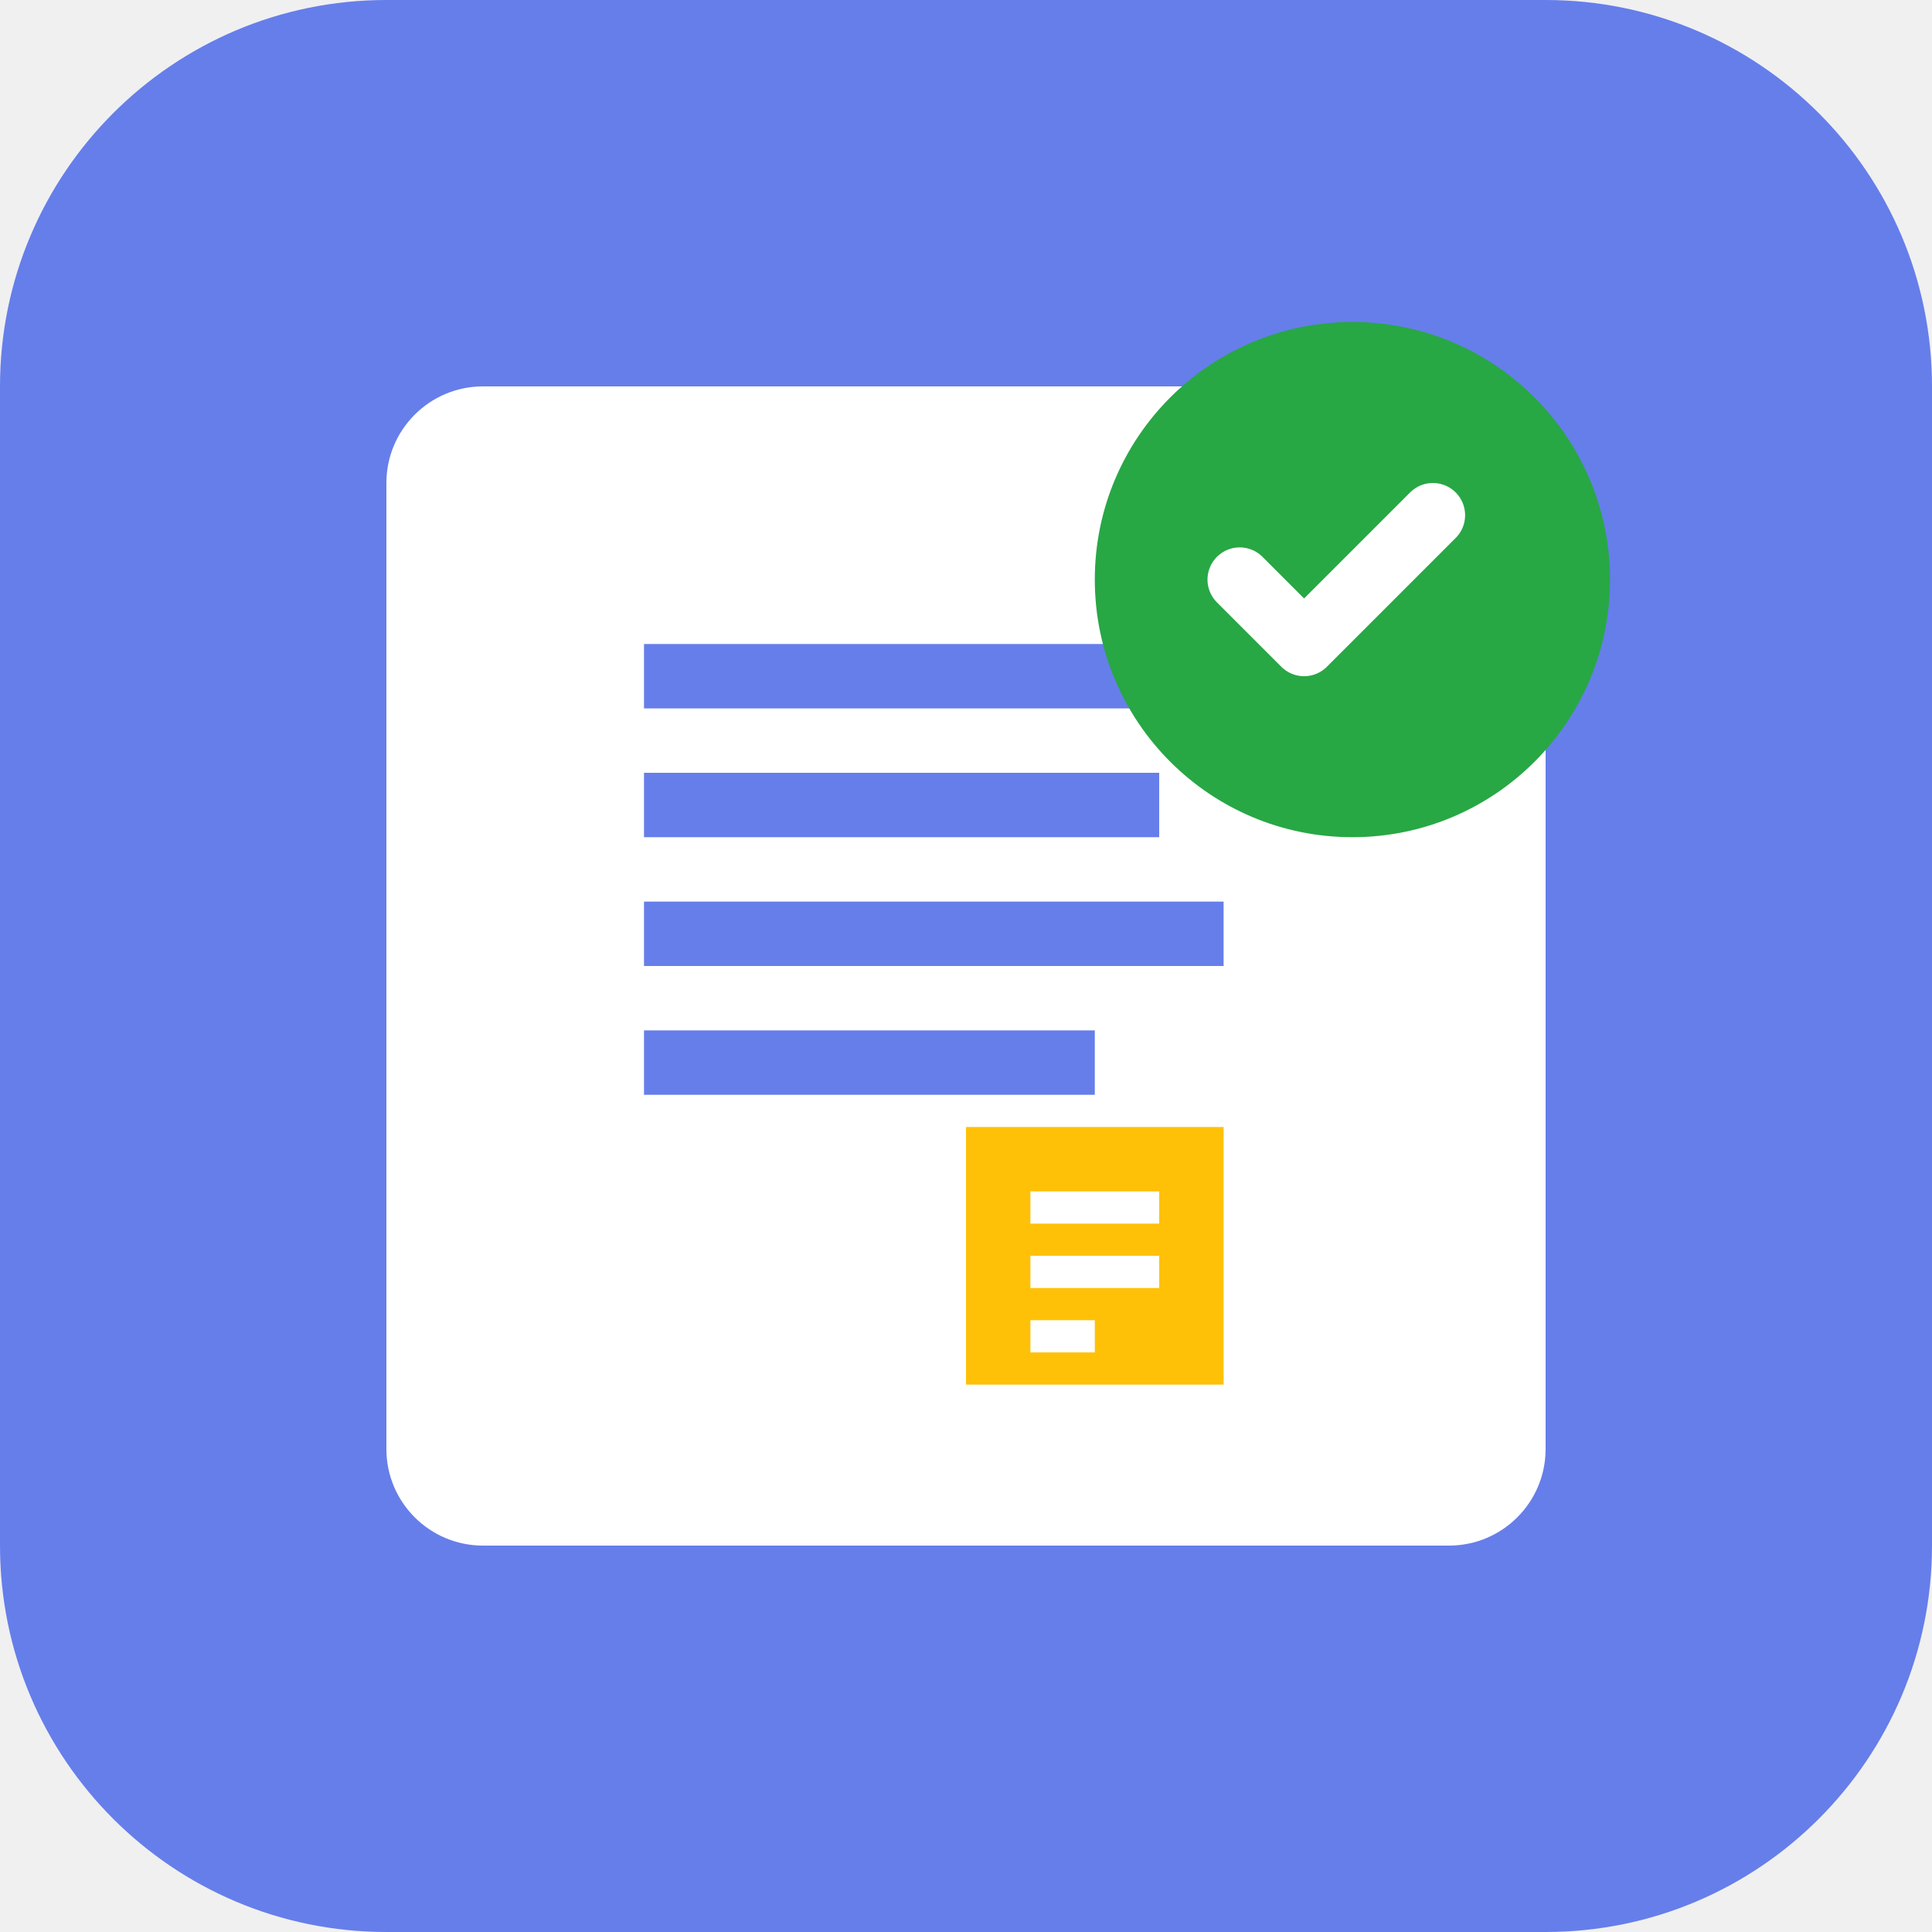
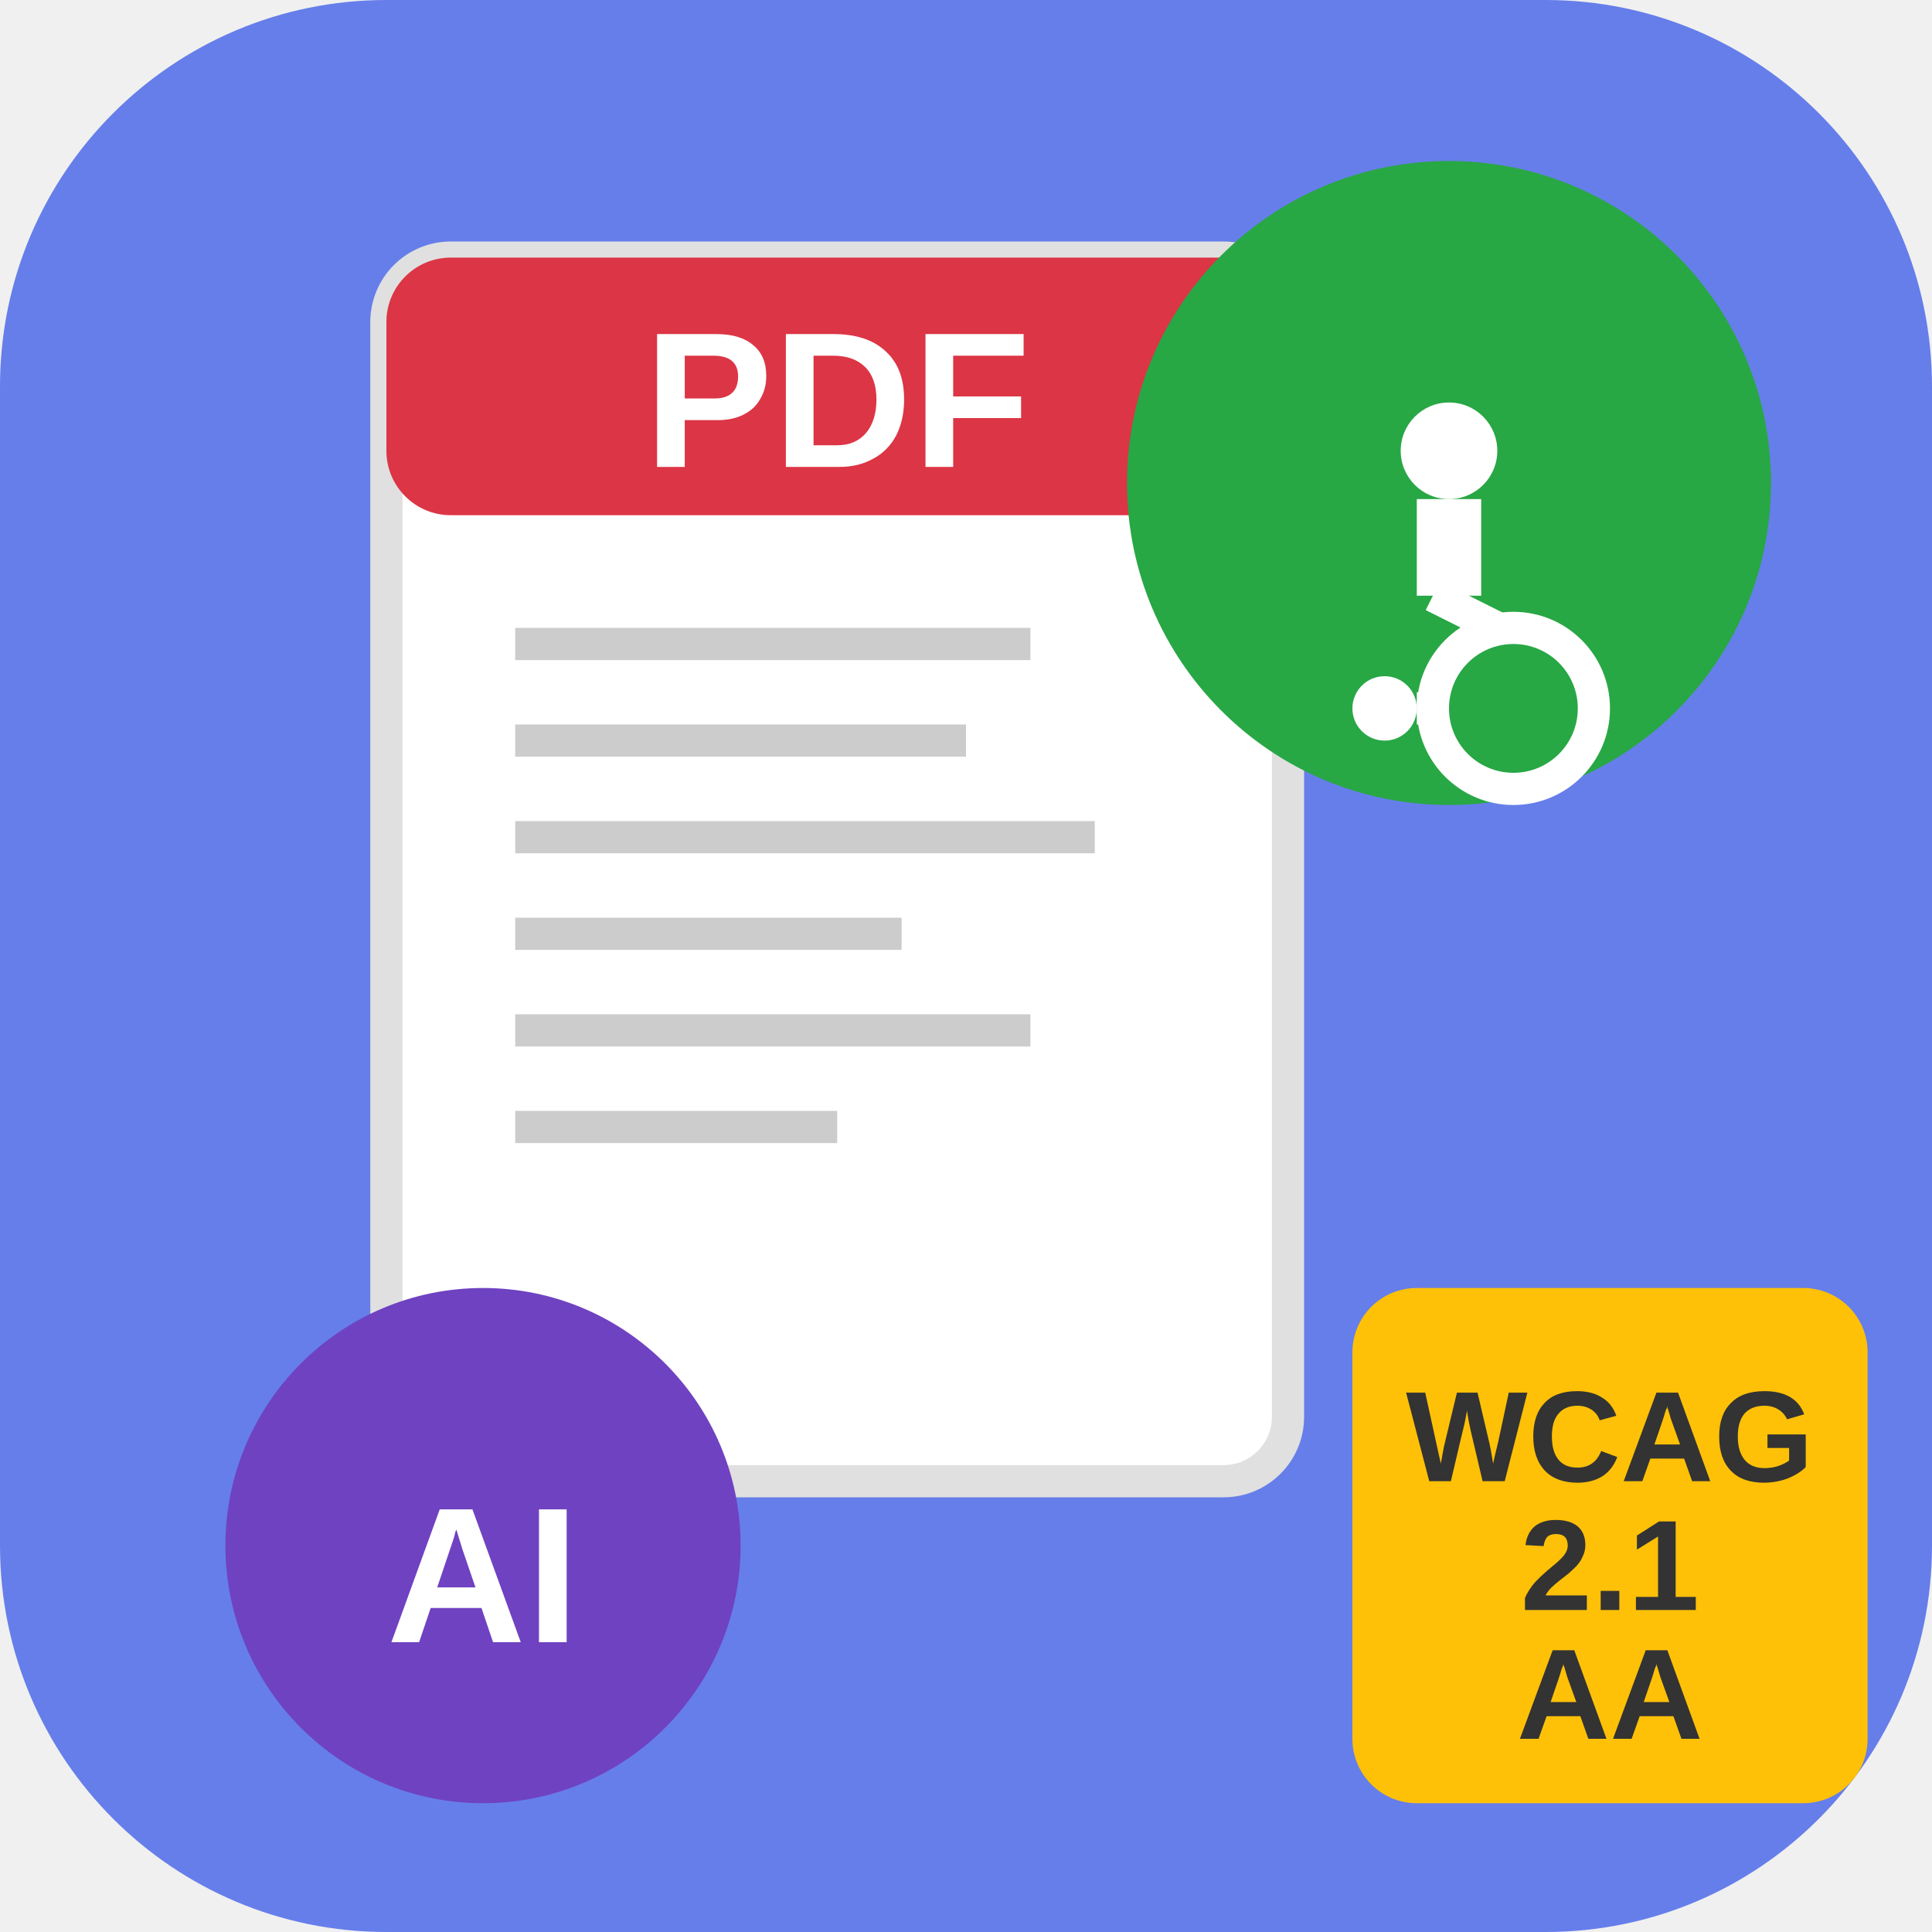
<svg xmlns="http://www.w3.org/2000/svg" width="60" height="60" viewBox="0 0 60 60" fill="none">
  <rect width="60" height="60" rx="12" fill="#667eea" />
-   <path d="M15 12h30c1.657 0 3 1.343 3 3v30c0 1.657-1.343 3-3 3H15c-1.657 0-3-1.343-3-3V15c0-1.657 1.343-3 3-3z" fill="white" />
-   <path d="M20 20h20v2H20v-2zm0 4h16v2H20v-2zm0 4h18v2H20v-2zm0 4h14v2H20v-2z" fill="#667eea" />
-   <circle cx="42" cy="18" r="8" fill="#28a745" />
-   <path d="M38.5 18l2 2 4-4" stroke="white" stroke-width="2" stroke-linecap="round" stroke-linejoin="round" />
-   <path d="M30 35h8v8h-8v-8z" fill="#ffc107" />
-   <path d="M32 37h4v1h-4v-1zm0 2h4v1h-4v-1zm0 2h2v1h-2v-1z" fill="white" />
+   <rect x="12" y="8" width="28" height="38" rx="2" fill="white" stroke="#e0e0e0" stroke-width="1" />
+   <rect x="12" y="8" width="28" height="8" rx="2" fill="#dc3545" />
+   <text x="26" y="14.5" font-family="Arial, sans-serif" font-size="6" font-weight="bold" fill="white" text-anchor="middle">PDF</text>
+   <line x1="16" y1="20" x2="32" y2="20" stroke="#ccc" stroke-width="1" />
+   <line x1="16" y1="23" x2="30" y2="23" stroke="#ccc" stroke-width="1" />
+   <line x1="16" y1="26" x2="34" y2="26" stroke="#ccc" stroke-width="1" />
+   <line x1="16" y1="29" x2="28" y2="29" stroke="#ccc" stroke-width="1" />
+   <line x1="16" y1="32" x2="32" y2="32" stroke="#ccc" stroke-width="1" />
+   <line x1="16" y1="35" x2="26" y2="35" stroke="#ccc" stroke-width="1" />
+   <circle cx="45" cy="15" r="10" fill="#28a745" />
+   <g transform="translate(40, 10)">
+     <circle cx="5" cy="4" r="1.5" fill="white" />
+     <rect x="4" y="5.5" width="2" height="3" fill="white" />
+     <circle cx="7" cy="12" r="2.5" stroke="white" stroke-width="1" fill="none" />
+     <circle cx="3" cy="12" r="1" fill="white" />
+     <line x1="4" y1="12" x2="4.5" y2="12" stroke="white" stroke-width="1" />
+     <line x1="4.5" y1="8.5" x2="6.5" y2="9.5" stroke="white" stroke-width="1" />
+   </g>
+   <rect x="42" y="40" width="16" height="16" rx="2" fill="#ffc107" />
+   <text x="50" y="46" font-family="Arial, sans-serif" font-size="4" font-weight="bold" fill="#333" text-anchor="middle">WCAG</text>
+   <text x="50" y="50" font-family="Arial, sans-serif" font-size="4" font-weight="bold" fill="#333" text-anchor="middle">2.1</text>
+   <text x="50" y="54" font-family="Arial, sans-serif" font-size="4" font-weight="bold" fill="#333" text-anchor="middle">AA</text>
+   <circle cx="15" cy="48" r="8" fill="#6f42c1" />
+   <text x="15" y="51" font-family="Arial, sans-serif" font-size="6" font-weight="bold" fill="white" text-anchor="middle">AI</text>
</svg>
